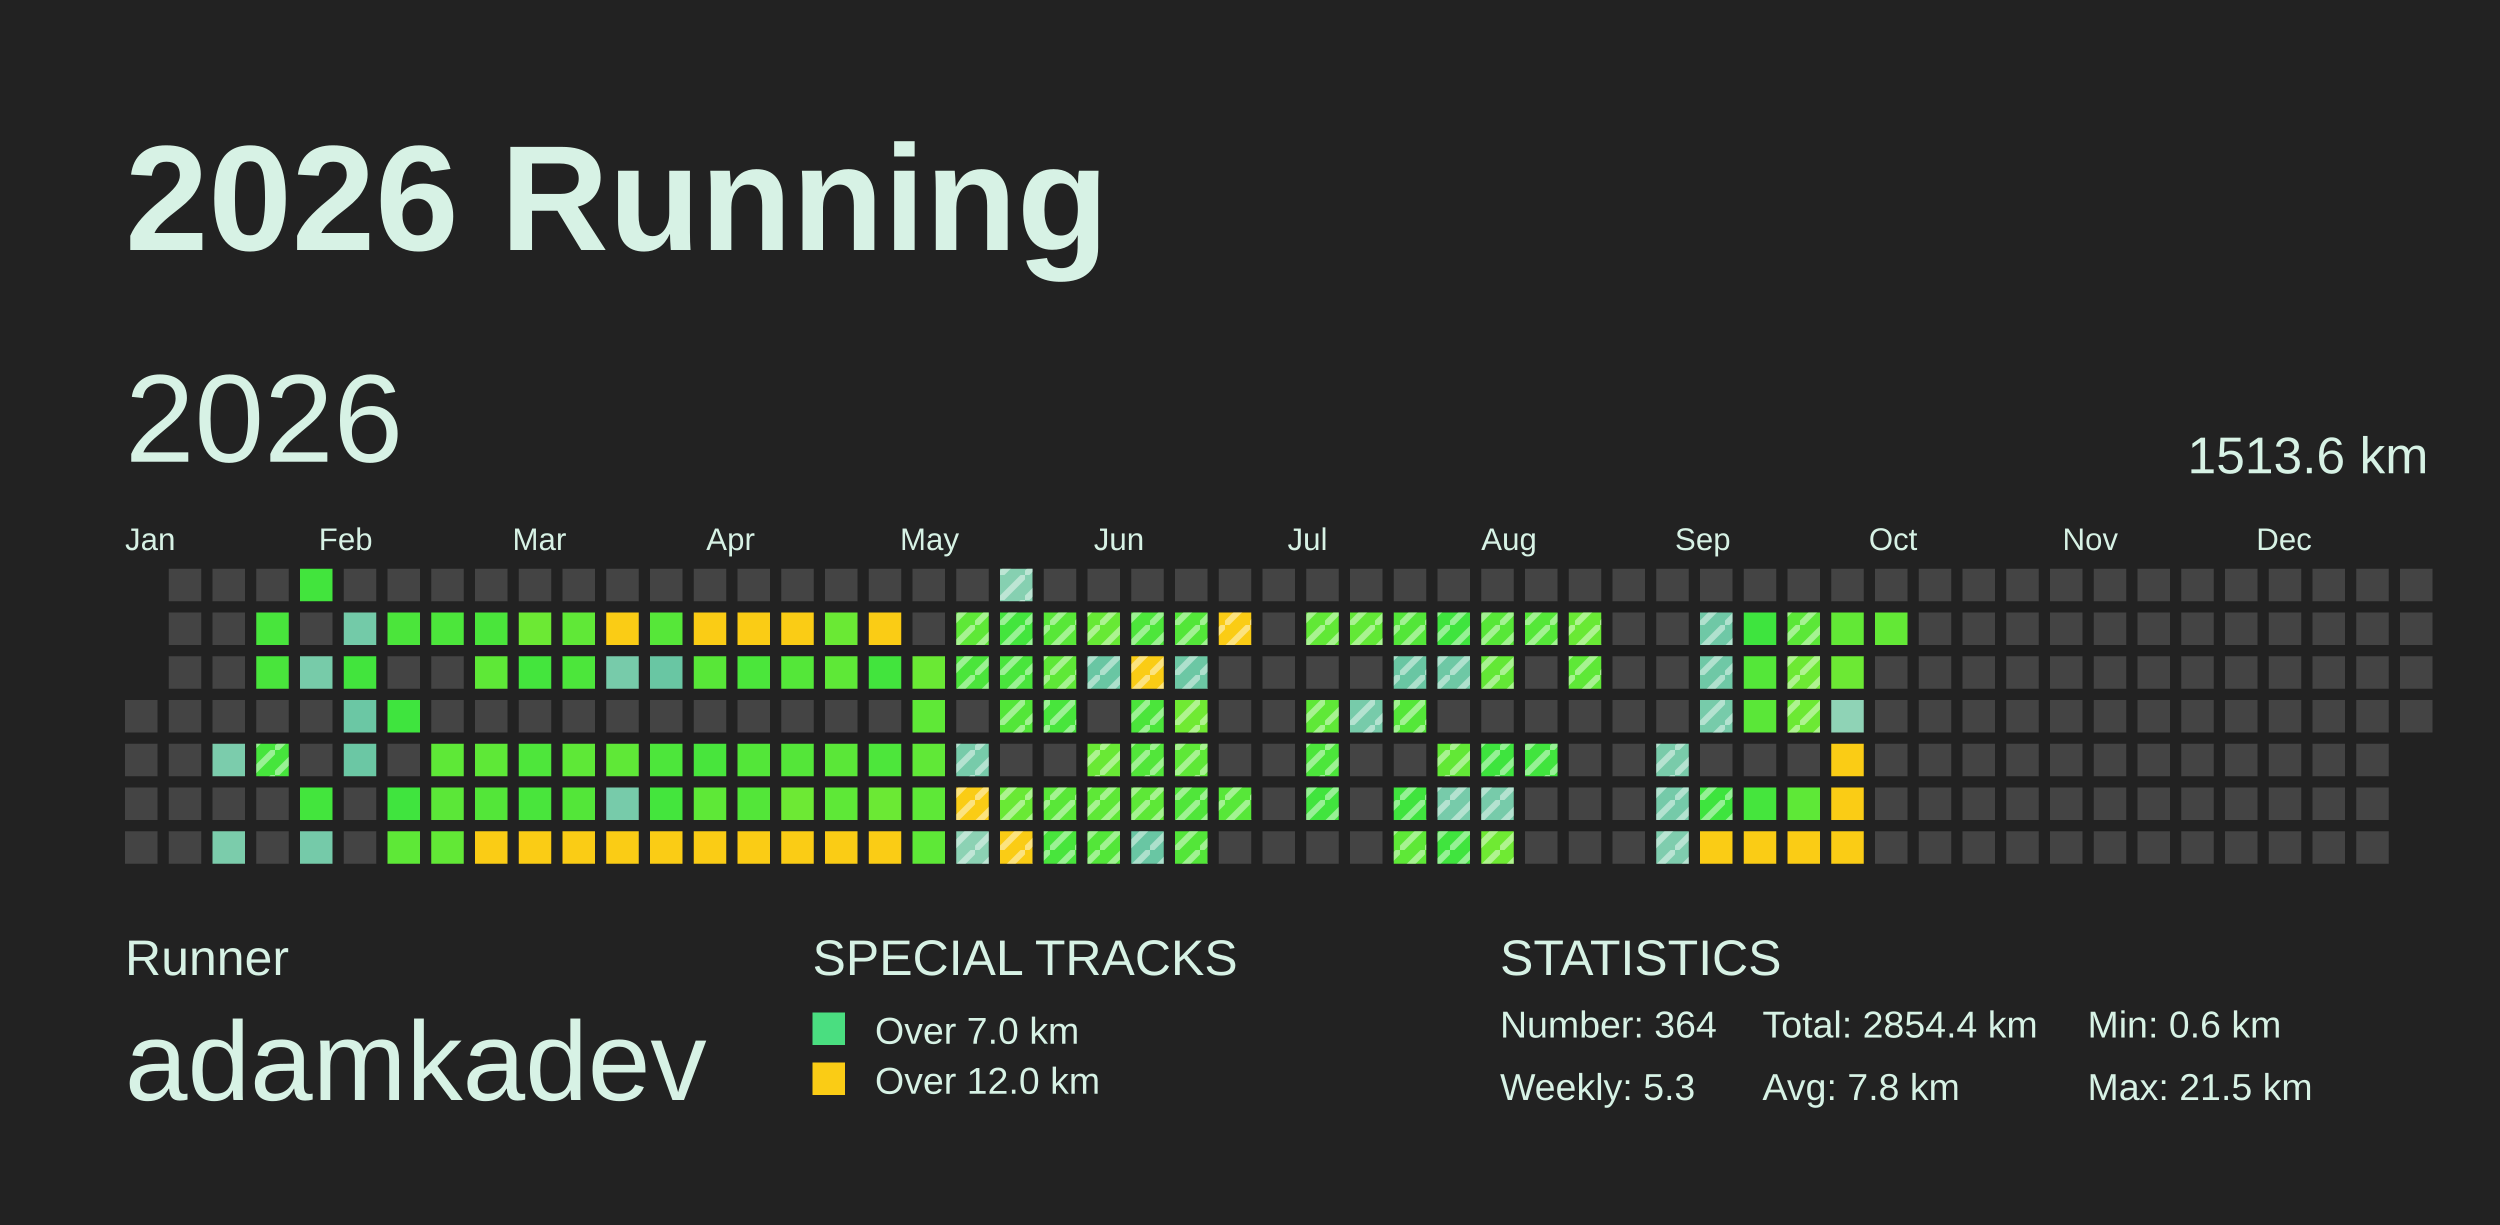
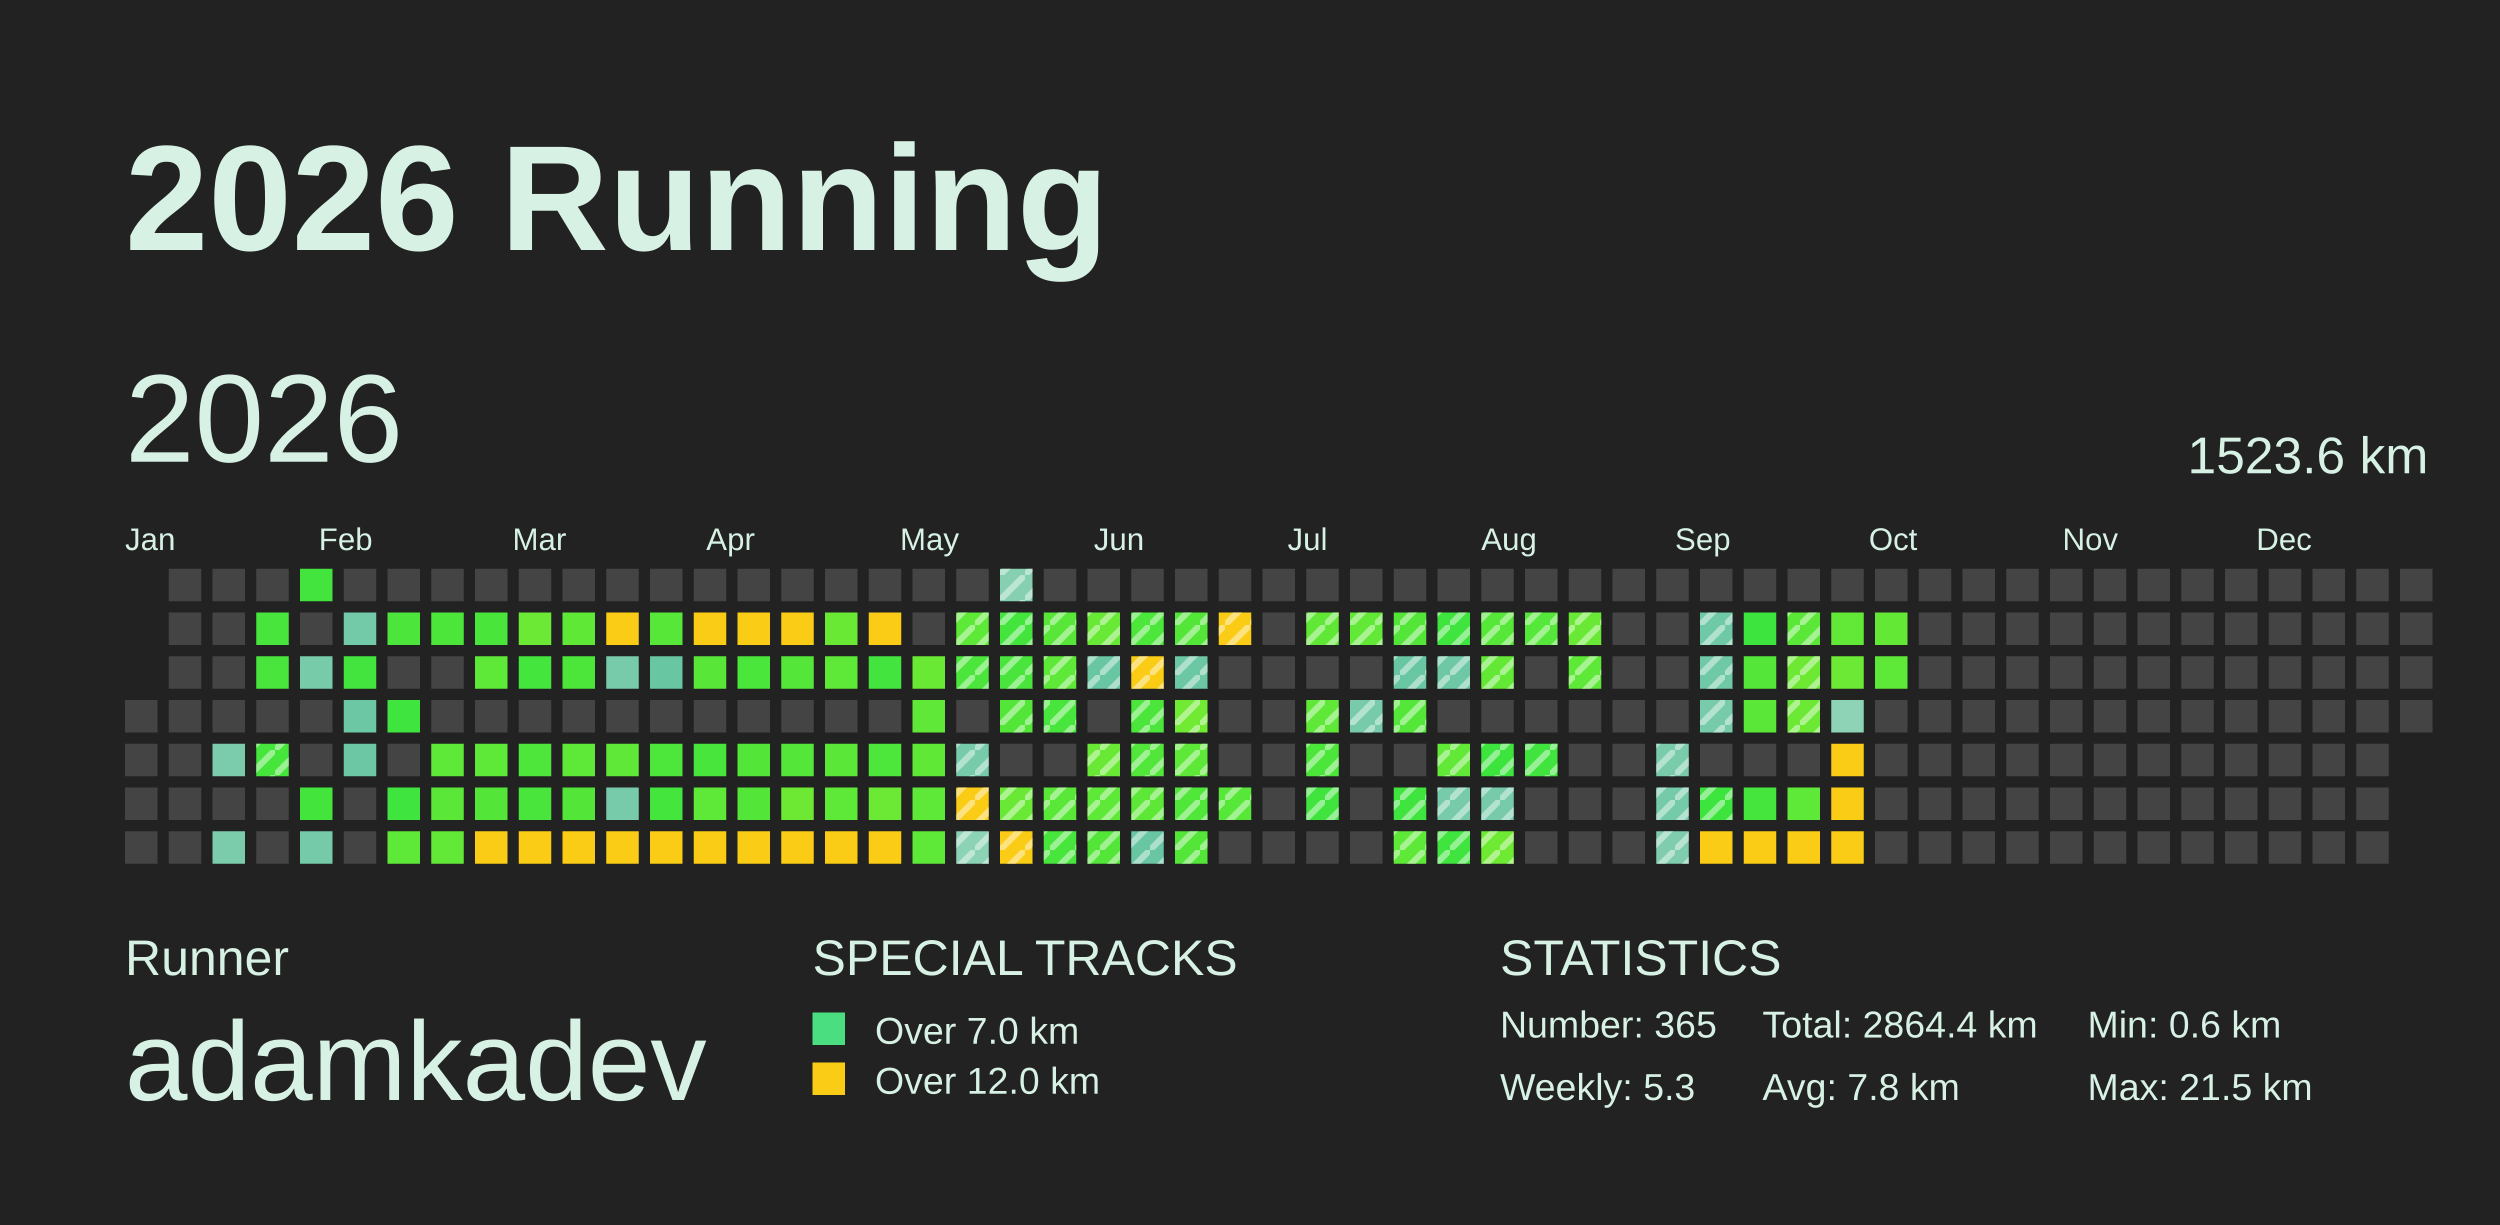
<svg xmlns="http://www.w3.org/2000/svg" baseProfile="full" height="98mm" version="1.1" viewBox="0,0,200,98" width="200mm">
  <defs>
    <pattern height="2" id="indoor-stripe" patternUnits="userSpaceOnUse" width="2">
      <line stroke="white" stroke-opacity="0.45" stroke-width="0.5" x1="0" x2="2" y1="2" y2="0" />
    </pattern>
  </defs>
  <rect fill="#222222" height="98" width="200" x="0" y="0" />
  <text fill="#D7F2E5" style="font-size:12px; font-family:Arial; font-weight:bold;" x="10" y="20">2026 Running</text>
  <text fill="#D7F2E5" style="font-size:4px; font-family:Arial" x="10" y="78">Runner</text>
  <text fill="#D7F2E5" style="font-size:9px; font-family:Arial" x="10" y="88">adamkadev</text>
  <text fill="#D7F2E5" style="font-size:4px; font-family:Arial" x="65" y="78">SPECIAL TRACKS</text>
  <rect fill="#4ADE80" height="2.6" width="2.6" x="65" y="81" />
  <text fill="#D7F2E5" style="font-size:3px; font-family:Arial" x="70" y="83.5">Over 7.0 km</text>
  <rect fill="#FACC15" height="2.6" width="2.6" x="65" y="85" />
  <text fill="#D7F2E5" style="font-size:3px; font-family:Arial" x="70" y="87.5">Over 12.0 km</text>
  <text fill="#D7F2E5" style="font-size:4px; font-family:Arial" x="120" y="78">STATISTICS</text>
-   <text fill="#D7F2E5" style="font-size:3px; font-family:Arial" x="120" y="83">Number: 364</text>
+   <text fill="#D7F2E5" style="font-size:3px; font-family:Arial" x="120" y="83">Number: 365</text>
  <text fill="#D7F2E5" style="font-size:3px; font-family:Arial" x="120" y="88">Weekly: 5.3</text>
-   <text fill="#D7F2E5" style="font-size:3px; font-family:Arial" x="141" y="83">Total: 2854.4 km</text>
+   <text fill="#D7F2E5" style="font-size:3px; font-family:Arial" x="141" y="83">Total: 2864.4 km</text>
  <text fill="#D7F2E5" style="font-size:3px; font-family:Arial" x="141" y="88">Avg: 7.8 km</text>
  <text fill="#D7F2E5" style="font-size:3px; font-family:Arial" x="167" y="83">Min: 0.6 km</text>
  <text fill="#D7F2E5" style="font-size:3px; font-family:Arial" x="167" y="88">Max: 21.5 km</text>
  <text dominant-baseline="hanging" fill="#D7F2E5" style="font-size:10.0px; font-family:Arial;" x="10" y="30">2026</text>
-   <text dominant-baseline="hanging" fill="#D7F2E5" style="font-size:4.125px; font-family:Arial;" x="175" y="35">1513.6 km</text>
+   <text dominant-baseline="hanging" fill="#D7F2E5" style="font-size:4.125px; font-family:Arial;" x="175" y="35">1523.6 km</text>
  <text fill="#D7F2E5" style="font-size:2.5px; font-family:Arial" x="10.0" y="44">Jan</text>
  <text fill="#D7F2E5" style="font-size:2.5px; font-family:Arial" x="25.5" y="44">Feb</text>
  <text fill="#D7F2E5" style="font-size:2.5px; font-family:Arial" x="41.0" y="44">Mar</text>
  <text fill="#D7F2E5" style="font-size:2.5px; font-family:Arial" x="56.5" y="44">Apr</text>
  <text fill="#D7F2E5" style="font-size:2.5px; font-family:Arial" x="72.0" y="44">May</text>
  <text fill="#D7F2E5" style="font-size:2.5px; font-family:Arial" x="87.5" y="44">Jun</text>
  <text fill="#D7F2E5" style="font-size:2.5px; font-family:Arial" x="103.0" y="44">Jul</text>
  <text fill="#D7F2E5" style="font-size:2.5px; font-family:Arial" x="118.5" y="44">Aug</text>
  <text fill="#D7F2E5" style="font-size:2.5px; font-family:Arial" x="134.0" y="44">Sep</text>
  <text fill="#D7F2E5" style="font-size:2.5px; font-family:Arial" x="149.5" y="44">Oct</text>
  <text fill="#D7F2E5" style="font-size:2.5px; font-family:Arial" x="165.0" y="44">Nov</text>
  <text fill="#D7F2E5" style="font-size:2.5px; font-family:Arial" x="180.5" y="44">Dec</text>
  <rect fill="#444444" height="2.6" width="2.6" x="10.0" y="56.0" />
  <rect fill="#444444" height="2.6" width="2.6" x="10.0" y="59.5" />
  <rect fill="#444444" height="2.6" width="2.6" x="10.0" y="63.0" />
  <rect fill="#444444" height="2.6" width="2.6" x="10.0" y="66.5" />
  <rect fill="#444444" height="2.6" width="2.6" x="13.5" y="45.5" />
  <rect fill="#444444" height="2.6" width="2.6" x="13.5" y="49.0" />
  <rect fill="#444444" height="2.6" width="2.6" x="13.5" y="52.5" />
  <rect fill="#444444" height="2.6" width="2.6" x="13.5" y="56.0" />
  <rect fill="#444444" height="2.6" width="2.6" x="13.5" y="59.5" />
  <rect fill="#444444" height="2.6" width="2.6" x="13.5" y="63.0" />
  <rect fill="#444444" height="2.6" width="2.6" x="13.5" y="66.5" />
  <rect fill="#444444" height="2.6" width="2.6" x="17.0" y="45.5" />
  <rect fill="#444444" height="2.6" width="2.6" x="17.0" y="49.0" />
  <rect fill="#444444" height="2.6" width="2.6" x="17.0" y="52.5" />
  <rect fill="#444444" height="2.6" width="2.6" x="17.0" y="56.0" />
  <rect fill="#7bccac" height="2.6" width="2.6" x="17.0" y="59.5" />
  <rect fill="#444444" height="2.6" width="2.6" x="17.0" y="63.0" />
  <rect fill="#7bccab" height="2.6" width="2.6" x="17.0" y="66.5" />
  <rect fill="#444444" height="2.6" width="2.6" x="20.5" y="45.5" />
  <rect fill="#48e53c" height="2.6" width="2.6" x="20.5" y="49.0" />
  <rect fill="#49e53c" height="2.6" width="2.6" x="20.5" y="52.5" />
  <rect fill="#444444" height="2.6" width="2.6" x="20.5" y="56.0" />
  <rect fill="#46e53c" height="2.6" width="2.6" x="20.5" y="59.5" />
  <rect fill="url(#indoor-stripe)" height="2.6" style="pointer-events: none;" width="2.6" x="20.5" y="59.5" />
  <rect fill="#444444" height="2.6" width="2.6" x="20.5" y="63.0" />
  <rect fill="#444444" height="2.6" width="2.6" x="20.5" y="66.5" />
  <rect fill="#42e43d" height="2.6" width="2.6" x="24.0" y="45.5" />
  <rect fill="#444444" height="2.6" width="2.6" x="24.0" y="49.0" />
  <rect fill="#77cba9" height="2.6" width="2.6" x="24.0" y="52.5" />
  <rect fill="#444444" height="2.6" width="2.6" x="24.0" y="56.0" />
  <rect fill="#444444" height="2.6" width="2.6" x="24.0" y="59.5" />
  <rect fill="#43e53d" height="2.6" width="2.6" x="24.0" y="63.0" />
  <rect fill="#75caa9" height="2.6" width="2.6" x="24.0" y="66.5" />
  <rect fill="#444444" height="2.6" width="2.6" x="27.5" y="45.5" />
  <rect fill="#73caa8" height="2.6" width="2.6" x="27.5" y="49.0" />
  <rect fill="#42e43d" height="2.6" width="2.6" x="27.5" y="52.5" />
  <rect fill="#6bc7a4" height="2.6" width="2.6" x="27.5" y="56.0" />
  <rect fill="#6bc7a4" height="2.6" width="2.6" x="27.5" y="59.5" />
  <rect fill="#444444" height="2.6" width="2.6" x="27.5" y="63.0" />
  <rect fill="#444444" height="2.6" width="2.6" x="27.5" y="66.5" />
  <rect fill="#444444" height="2.6" width="2.6" x="31.0" y="45.5" />
  <rect fill="#4be53b" height="2.6" width="2.6" x="31.0" y="49.0" />
  <rect fill="#444444" height="2.6" width="2.6" x="31.0" y="52.5" />
  <rect fill="#3fe43e" height="2.6" width="2.6" x="31.0" y="56.0" />
  <rect fill="#444444" height="2.6" width="2.6" x="31.0" y="59.5" />
  <rect fill="#40e43e" height="2.6" width="2.6" x="31.0" y="63.0" />
  <rect fill="#5ee837" height="2.6" width="2.6" x="31.0" y="66.5" />
  <rect fill="#444444" height="2.6" width="2.6" x="34.5" y="45.5" />
  <rect fill="#4ce63b" height="2.6" width="2.6" x="34.5" y="49.0" />
  <rect fill="#444444" height="2.6" width="2.6" x="34.5" y="52.5" />
  <rect fill="#444444" height="2.6" width="2.6" x="34.5" y="56.0" />
  <rect fill="#5ee837" height="2.6" width="2.6" x="34.5" y="59.5" />
  <rect fill="#5be738" height="2.6" width="2.6" x="34.5" y="63.0" />
  <rect fill="#62e836" height="2.6" width="2.6" x="34.5" y="66.5" />
  <rect fill="#444444" height="2.6" width="2.6" x="38.0" y="45.5" />
  <rect fill="#4ae53b" height="2.6" width="2.6" x="38.0" y="49.0" />
  <rect fill="#5ee837" height="2.6" width="2.6" x="38.0" y="52.5" />
  <rect fill="#444444" height="2.6" width="2.6" x="38.0" y="56.0" />
  <rect fill="#5ee837" height="2.6" width="2.6" x="38.0" y="59.5" />
  <rect fill="#53e639" height="2.6" width="2.6" x="38.0" y="63.0" />
  <rect fill="#FACC15" height="2.6" width="2.6" x="38.0" y="66.5" />
  <rect fill="#444444" height="2.6" width="2.6" x="41.5" y="45.5" />
  <rect fill="#6ce934" height="2.6" width="2.6" x="41.5" y="49.0" />
  <rect fill="#44e53d" height="2.6" width="2.6" x="41.5" y="52.5" />
  <rect fill="#444444" height="2.6" width="2.6" x="41.5" y="56.0" />
  <rect fill="#4ee63b" height="2.6" width="2.6" x="41.5" y="59.5" />
  <rect fill="#49e53c" height="2.6" width="2.6" x="41.5" y="63.0" />
  <rect fill="#FACC15" height="2.6" width="2.6" x="41.5" y="66.5" />
  <rect fill="#444444" height="2.6" width="2.6" x="45.0" y="45.5" />
  <rect fill="#60e837" height="2.6" width="2.6" x="45.0" y="49.0" />
  <rect fill="#4ce63b" height="2.6" width="2.6" x="45.0" y="52.5" />
  <rect fill="#444444" height="2.6" width="2.6" x="45.0" y="56.0" />
  <rect fill="#5ee837" height="2.6" width="2.6" x="45.0" y="59.5" />
  <rect fill="#53e639" height="2.6" width="2.6" x="45.0" y="63.0" />
  <rect fill="#FACC15" height="2.6" width="2.6" x="45.0" y="66.5" />
  <rect fill="#444444" height="2.6" width="2.6" x="48.5" y="45.5" />
  <rect fill="#FACC15" height="2.6" width="2.6" x="48.5" y="49.0" />
  <rect fill="#77cbaa" height="2.6" width="2.6" x="48.5" y="52.5" />
  <rect fill="#444444" height="2.6" width="2.6" x="48.5" y="56.0" />
  <rect fill="#5fe837" height="2.6" width="2.6" x="48.5" y="59.5" />
  <rect fill="#77cbaa" height="2.6" width="2.6" x="48.5" y="63.0" />
  <rect fill="#FACC15" height="2.6" width="2.6" x="48.5" y="66.5" />
  <rect fill="#444444" height="2.6" width="2.6" x="52.0" y="45.5" />
  <rect fill="#56e739" height="2.6" width="2.6" x="52.0" y="49.0" />
  <rect fill="#69c6a3" height="2.6" width="2.6" x="52.0" y="52.5" />
  <rect fill="#444444" height="2.6" width="2.6" x="52.0" y="56.0" />
  <rect fill="#4de63b" height="2.6" width="2.6" x="52.0" y="59.5" />
  <rect fill="#44e53d" height="2.6" width="2.6" x="52.0" y="63.0" />
  <rect fill="#FACC15" height="2.6" width="2.6" x="52.0" y="66.5" />
  <rect fill="#444444" height="2.6" width="2.6" x="55.5" y="45.5" />
  <rect fill="#FACC15" height="2.6" width="2.6" x="55.5" y="49.0" />
  <rect fill="#58e738" height="2.6" width="2.6" x="55.5" y="52.5" />
  <rect fill="#444444" height="2.6" width="2.6" x="55.5" y="56.0" />
  <rect fill="#48e53c" height="2.6" width="2.6" x="55.5" y="59.5" />
  <rect fill="#5ee837" height="2.6" width="2.6" x="55.5" y="63.0" />
  <rect fill="#FACC15" height="2.6" width="2.6" x="55.5" y="66.5" />
  <rect fill="#444444" height="2.6" width="2.6" x="59.0" y="45.5" />
  <rect fill="#FACC15" height="2.6" width="2.6" x="59.0" y="49.0" />
  <rect fill="#4be63b" height="2.6" width="2.6" x="59.0" y="52.5" />
  <rect fill="#444444" height="2.6" width="2.6" x="59.0" y="56.0" />
  <rect fill="#53e639" height="2.6" width="2.6" x="59.0" y="59.5" />
  <rect fill="#53e639" height="2.6" width="2.6" x="59.0" y="63.0" />
  <rect fill="#FACC15" height="2.6" width="2.6" x="59.0" y="66.5" />
  <rect fill="#444444" height="2.6" width="2.6" x="62.5" y="45.5" />
  <rect fill="#FACC15" height="2.6" width="2.6" x="62.5" y="49.0" />
  <rect fill="#54e739" height="2.6" width="2.6" x="62.5" y="52.5" />
  <rect fill="#444444" height="2.6" width="2.6" x="62.5" y="56.0" />
  <rect fill="#54e639" height="2.6" width="2.6" x="62.5" y="59.5" />
  <rect fill="#6de934" height="2.6" width="2.6" x="62.5" y="63.0" />
  <rect fill="#FACC15" height="2.6" width="2.6" x="62.5" y="66.5" />
  <rect fill="#444444" height="2.6" width="2.6" x="66.0" y="45.5" />
  <rect fill="#6ae934" height="2.6" width="2.6" x="66.0" y="49.0" />
  <rect fill="#5ee837" height="2.6" width="2.6" x="66.0" y="52.5" />
  <rect fill="#444444" height="2.6" width="2.6" x="66.0" y="56.0" />
  <rect fill="#5ae738" height="2.6" width="2.6" x="66.0" y="59.5" />
  <rect fill="#5ee837" height="2.6" width="2.6" x="66.0" y="63.0" />
  <rect fill="#FACC15" height="2.6" width="2.6" x="66.0" y="66.5" />
  <rect fill="#444444" height="2.6" width="2.6" x="69.5" y="45.5" />
  <rect fill="#FACC15" height="2.6" width="2.6" x="69.5" y="49.0" />
  <rect fill="#42e43d" height="2.6" width="2.6" x="69.5" y="52.5" />
  <rect fill="#444444" height="2.6" width="2.6" x="69.5" y="56.0" />
  <rect fill="#4de63b" height="2.6" width="2.6" x="69.5" y="59.5" />
  <rect fill="#6be934" height="2.6" width="2.6" x="69.5" y="63.0" />
  <rect fill="#FACC15" height="2.6" width="2.6" x="69.5" y="66.5" />
  <rect fill="#444444" height="2.6" width="2.6" x="73.0" y="45.5" />
  <rect fill="#444444" height="2.6" width="2.6" x="73.0" y="49.0" />
  <rect fill="#6ae934" height="2.6" width="2.6" x="73.0" y="52.5" />
  <rect fill="#5fe837" height="2.6" width="2.6" x="73.0" y="56.0" />
  <rect fill="#60e837" height="2.6" width="2.6" x="73.0" y="59.5" />
  <rect fill="#5ee837" height="2.6" width="2.6" x="73.0" y="63.0" />
  <rect fill="#5ee837" height="2.6" width="2.6" x="73.0" y="66.5" />
  <rect fill="#444444" height="2.6" width="2.6" x="76.5" y="45.5" />
  <rect fill="#5ee837" height="2.6" width="2.6" x="76.5" y="49.0" />
  <rect fill="url(#indoor-stripe)" height="2.6" style="pointer-events: none;" width="2.6" x="76.5" y="49.0" />
  <rect fill="#4be53b" height="2.6" width="2.6" x="76.5" y="52.5" />
  <rect fill="url(#indoor-stripe)" height="2.6" style="pointer-events: none;" width="2.6" x="76.5" y="52.5" />
  <rect fill="#444444" height="2.6" width="2.6" x="76.5" y="56.0" />
  <rect fill="#77cbaa" height="2.6" width="2.6" x="76.5" y="59.5" />
  <rect fill="url(#indoor-stripe)" height="2.6" style="pointer-events: none;" width="2.6" x="76.5" y="59.5" />
  <rect fill="#FACC15" height="2.6" width="2.6" x="76.5" y="63.0" />
  <rect fill="url(#indoor-stripe)" height="2.6" style="pointer-events: none;" width="2.6" x="76.5" y="63.0" />
  <rect fill="#8cd2b4" height="2.6" width="2.6" x="76.5" y="66.5" />
  <rect fill="url(#indoor-stripe)" height="2.6" style="pointer-events: none;" width="2.6" x="76.5" y="66.5" />
  <rect fill="#86d0b1" height="2.6" width="2.6" x="80.0" y="45.5" />
  <rect fill="url(#indoor-stripe)" height="2.6" style="pointer-events: none;" width="2.6" x="80.0" y="45.5" />
  <rect fill="#43e53d" height="2.6" width="2.6" x="80.0" y="49.0" />
  <rect fill="url(#indoor-stripe)" height="2.6" style="pointer-events: none;" width="2.6" x="80.0" y="49.0" />
  <rect fill="#49e53c" height="2.6" width="2.6" x="80.0" y="52.5" />
  <rect fill="url(#indoor-stripe)" height="2.6" style="pointer-events: none;" width="2.6" x="80.0" y="52.5" />
  <rect fill="#53e639" height="2.6" width="2.6" x="80.0" y="56.0" />
  <rect fill="url(#indoor-stripe)" height="2.6" style="pointer-events: none;" width="2.6" x="80.0" y="56.0" />
  <rect fill="#444444" height="2.6" width="2.6" x="80.0" y="59.5" />
  <rect fill="#69e935" height="2.6" width="2.6" x="80.0" y="63.0" />
  <rect fill="url(#indoor-stripe)" height="2.6" style="pointer-events: none;" width="2.6" x="80.0" y="63.0" />
  <rect fill="#FACC15" height="2.6" width="2.6" x="80.0" y="66.5" />
  <rect fill="url(#indoor-stripe)" height="2.6" style="pointer-events: none;" width="2.6" x="80.0" y="66.5" />
  <rect fill="#444444" height="2.6" width="2.6" x="83.5" y="45.5" />
  <rect fill="#58e738" height="2.6" width="2.6" x="83.5" y="49.0" />
  <rect fill="url(#indoor-stripe)" height="2.6" style="pointer-events: none;" width="2.6" x="83.5" y="49.0" />
  <rect fill="#5ee837" height="2.6" width="2.6" x="83.5" y="52.5" />
  <rect fill="url(#indoor-stripe)" height="2.6" style="pointer-events: none;" width="2.6" x="83.5" y="52.5" />
  <rect fill="#48e53c" height="2.6" width="2.6" x="83.5" y="56.0" />
  <rect fill="url(#indoor-stripe)" height="2.6" style="pointer-events: none;" width="2.6" x="83.5" y="56.0" />
  <rect fill="#444444" height="2.6" width="2.6" x="83.5" y="59.5" />
  <rect fill="#59e738" height="2.6" width="2.6" x="83.5" y="63.0" />
  <rect fill="url(#indoor-stripe)" height="2.6" style="pointer-events: none;" width="2.6" x="83.5" y="63.0" />
  <rect fill="#48e53c" height="2.6" width="2.6" x="83.5" y="66.5" />
  <rect fill="url(#indoor-stripe)" height="2.6" style="pointer-events: none;" width="2.6" x="83.5" y="66.5" />
  <rect fill="#444444" height="2.6" width="2.6" x="87.0" y="45.5" />
  <rect fill="#67e935" height="2.6" width="2.6" x="87.0" y="49.0" />
  <rect fill="url(#indoor-stripe)" height="2.6" style="pointer-events: none;" width="2.6" x="87.0" y="49.0" />
  <rect fill="#69c6a3" height="2.6" width="2.6" x="87.0" y="52.5" />
  <rect fill="url(#indoor-stripe)" height="2.6" style="pointer-events: none;" width="2.6" x="87.0" y="52.5" />
  <rect fill="#444444" height="2.6" width="2.6" x="87.0" y="56.0" />
  <rect fill="#69e935" height="2.6" width="2.6" x="87.0" y="59.5" />
  <rect fill="url(#indoor-stripe)" height="2.6" style="pointer-events: none;" width="2.6" x="87.0" y="59.5" />
  <rect fill="#5ee837" height="2.6" width="2.6" x="87.0" y="63.0" />
  <rect fill="url(#indoor-stripe)" height="2.6" style="pointer-events: none;" width="2.6" x="87.0" y="63.0" />
  <rect fill="#53e639" height="2.6" width="2.6" x="87.0" y="66.5" />
  <rect fill="url(#indoor-stripe)" height="2.6" style="pointer-events: none;" width="2.6" x="87.0" y="66.5" />
  <rect fill="#444444" height="2.6" width="2.6" x="90.5" y="45.5" />
  <rect fill="#4de63b" height="2.6" width="2.6" x="90.5" y="49.0" />
  <rect fill="url(#indoor-stripe)" height="2.6" style="pointer-events: none;" width="2.6" x="90.5" y="49.0" />
  <rect fill="#FACC15" height="2.6" width="2.6" x="90.5" y="52.5" />
  <rect fill="url(#indoor-stripe)" height="2.6" style="pointer-events: none;" width="2.6" x="90.5" y="52.5" />
  <rect fill="#4be53b" height="2.6" width="2.6" x="90.5" y="56.0" />
  <rect fill="url(#indoor-stripe)" height="2.6" style="pointer-events: none;" width="2.6" x="90.5" y="56.0" />
  <rect fill="#52e63a" height="2.6" width="2.6" x="90.5" y="59.5" />
  <rect fill="url(#indoor-stripe)" height="2.6" style="pointer-events: none;" width="2.6" x="90.5" y="59.5" />
  <rect fill="#5de837" height="2.6" width="2.6" x="90.5" y="63.0" />
  <rect fill="url(#indoor-stripe)" height="2.6" style="pointer-events: none;" width="2.6" x="90.5" y="63.0" />
  <rect fill="#69c6a3" height="2.6" width="2.6" x="90.5" y="66.5" />
  <rect fill="url(#indoor-stripe)" height="2.6" style="pointer-events: none;" width="2.6" x="90.5" y="66.5" />
  <rect fill="#444444" height="2.6" width="2.6" x="94.0" y="45.5" />
  <rect fill="#53e639" height="2.6" width="2.6" x="94.0" y="49.0" />
  <rect fill="url(#indoor-stripe)" height="2.6" style="pointer-events: none;" width="2.6" x="94.0" y="49.0" />
  <rect fill="#6cc7a4" height="2.6" width="2.6" x="94.0" y="52.5" />
  <rect fill="url(#indoor-stripe)" height="2.6" style="pointer-events: none;" width="2.6" x="94.0" y="52.5" />
  <rect fill="#70ea33" height="2.6" width="2.6" x="94.0" y="56.0" />
  <rect fill="url(#indoor-stripe)" height="2.6" style="pointer-events: none;" width="2.6" x="94.0" y="56.0" />
  <rect fill="#5ee837" height="2.6" width="2.6" x="94.0" y="59.5" />
  <rect fill="url(#indoor-stripe)" height="2.6" style="pointer-events: none;" width="2.6" x="94.0" y="59.5" />
  <rect fill="#50e63a" height="2.6" width="2.6" x="94.0" y="63.0" />
  <rect fill="url(#indoor-stripe)" height="2.6" style="pointer-events: none;" width="2.6" x="94.0" y="63.0" />
  <rect fill="#53e639" height="2.6" width="2.6" x="94.0" y="66.5" />
  <rect fill="url(#indoor-stripe)" height="2.6" style="pointer-events: none;" width="2.6" x="94.0" y="66.5" />
  <rect fill="#444444" height="2.6" width="2.6" x="97.5" y="45.5" />
  <rect fill="#FACC15" height="2.6" width="2.6" x="97.5" y="49.0" />
  <rect fill="url(#indoor-stripe)" height="2.6" style="pointer-events: none;" width="2.6" x="97.5" y="49.0" />
  <rect fill="#444444" height="2.6" width="2.6" x="97.5" y="52.5" />
  <rect fill="#444444" height="2.6" width="2.6" x="97.5" y="56.0" />
  <rect fill="#444444" height="2.6" width="2.6" x="97.5" y="59.5" />
  <rect fill="#57e739" height="2.6" width="2.6" x="97.5" y="63.0" />
  <rect fill="url(#indoor-stripe)" height="2.6" style="pointer-events: none;" width="2.6" x="97.5" y="63.0" />
  <rect fill="#444444" height="2.6" width="2.6" x="97.5" y="66.5" />
  <rect fill="#444444" height="2.6" width="2.6" x="101.0" y="45.5" />
  <rect fill="#444444" height="2.6" width="2.6" x="101.0" y="49.0" />
  <rect fill="#444444" height="2.6" width="2.6" x="101.0" y="52.5" />
  <rect fill="#444444" height="2.6" width="2.6" x="101.0" y="56.0" />
  <rect fill="#444444" height="2.6" width="2.6" x="101.0" y="59.5" />
  <rect fill="#444444" height="2.6" width="2.6" x="101.0" y="63.0" />
  <rect fill="#444444" height="2.6" width="2.6" x="101.0" y="66.5" />
  <rect fill="#444444" height="2.6" width="2.6" x="104.5" y="45.5" />
  <rect fill="#61e836" height="2.6" width="2.6" x="104.5" y="49.0" />
  <rect fill="url(#indoor-stripe)" height="2.6" style="pointer-events: none;" width="2.6" x="104.5" y="49.0" />
  <rect fill="#444444" height="2.6" width="2.6" x="104.5" y="52.5" />
  <rect fill="#5fe837" height="2.6" width="2.6" x="104.5" y="56.0" />
  <rect fill="url(#indoor-stripe)" height="2.6" style="pointer-events: none;" width="2.6" x="104.5" y="56.0" />
  <rect fill="#4ce63b" height="2.6" width="2.6" x="104.5" y="59.5" />
  <rect fill="url(#indoor-stripe)" height="2.6" style="pointer-events: none;" width="2.6" x="104.5" y="59.5" />
  <rect fill="#41e43e" height="2.6" width="2.6" x="104.5" y="63.0" />
  <rect fill="url(#indoor-stripe)" height="2.6" style="pointer-events: none;" width="2.6" x="104.5" y="63.0" />
  <rect fill="#444444" height="2.6" width="2.6" x="104.5" y="66.5" />
  <rect fill="#444444" height="2.6" width="2.6" x="108.0" y="45.5" />
  <rect fill="#62e836" height="2.6" width="2.6" x="108.0" y="49.0" />
  <rect fill="url(#indoor-stripe)" height="2.6" style="pointer-events: none;" width="2.6" x="108.0" y="49.0" />
  <rect fill="#444444" height="2.6" width="2.6" x="108.0" y="52.5" />
  <rect fill="#77cbaa" height="2.6" width="2.6" x="108.0" y="56.0" />
  <rect fill="url(#indoor-stripe)" height="2.6" style="pointer-events: none;" width="2.6" x="108.0" y="56.0" />
  <rect fill="#444444" height="2.6" width="2.6" x="108.0" y="59.5" />
  <rect fill="#444444" height="2.6" width="2.6" x="108.0" y="63.0" />
  <rect fill="#444444" height="2.6" width="2.6" x="108.0" y="66.5" />
  <rect fill="#444444" height="2.6" width="2.6" x="111.5" y="45.5" />
  <rect fill="#53e639" height="2.6" width="2.6" x="111.5" y="49.0" />
  <rect fill="url(#indoor-stripe)" height="2.6" style="pointer-events: none;" width="2.6" x="111.5" y="49.0" />
  <rect fill="#69c6a3" height="2.6" width="2.6" x="111.5" y="52.5" />
  <rect fill="url(#indoor-stripe)" height="2.6" style="pointer-events: none;" width="2.6" x="111.5" y="52.5" />
  <rect fill="#54e739" height="2.6" width="2.6" x="111.5" y="56.0" />
  <rect fill="url(#indoor-stripe)" height="2.6" style="pointer-events: none;" width="2.6" x="111.5" y="56.0" />
  <rect fill="#444444" height="2.6" width="2.6" x="111.5" y="59.5" />
  <rect fill="#40e43e" height="2.6" width="2.6" x="111.5" y="63.0" />
  <rect fill="url(#indoor-stripe)" height="2.6" style="pointer-events: none;" width="2.6" x="111.5" y="63.0" />
  <rect fill="#5ee837" height="2.6" width="2.6" x="111.5" y="66.5" />
  <rect fill="url(#indoor-stripe)" height="2.6" style="pointer-events: none;" width="2.6" x="111.5" y="66.5" />
  <rect fill="#444444" height="2.6" width="2.6" x="115.0" y="45.5" />
  <rect fill="#3fe43e" height="2.6" width="2.6" x="115.0" y="49.0" />
  <rect fill="url(#indoor-stripe)" height="2.6" style="pointer-events: none;" width="2.6" x="115.0" y="49.0" />
  <rect fill="#6ec8a5" height="2.6" width="2.6" x="115.0" y="52.5" />
  <rect fill="url(#indoor-stripe)" height="2.6" style="pointer-events: none;" width="2.6" x="115.0" y="52.5" />
  <rect fill="#444444" height="2.6" width="2.6" x="115.0" y="56.0" />
  <rect fill="#62e836" height="2.6" width="2.6" x="115.0" y="59.5" />
  <rect fill="url(#indoor-stripe)" height="2.6" style="pointer-events: none;" width="2.6" x="115.0" y="59.5" />
  <rect fill="#77cbaa" height="2.6" width="2.6" x="115.0" y="63.0" />
  <rect fill="url(#indoor-stripe)" height="2.6" style="pointer-events: none;" width="2.6" x="115.0" y="63.0" />
  <rect fill="#40e43e" height="2.6" width="2.6" x="115.0" y="66.5" />
  <rect fill="url(#indoor-stripe)" height="2.6" style="pointer-events: none;" width="2.6" x="115.0" y="66.5" />
  <rect fill="#444444" height="2.6" width="2.6" x="118.5" y="45.5" />
  <rect fill="#57e738" height="2.6" width="2.6" x="118.5" y="49.0" />
  <rect fill="url(#indoor-stripe)" height="2.6" style="pointer-events: none;" width="2.6" x="118.5" y="49.0" />
  <rect fill="#63e836" height="2.6" width="2.6" x="118.5" y="52.5" />
  <rect fill="url(#indoor-stripe)" height="2.6" style="pointer-events: none;" width="2.6" x="118.5" y="52.5" />
  <rect fill="#444444" height="2.6" width="2.6" x="118.5" y="56.0" />
  <rect fill="#3ee43e" height="2.6" width="2.6" x="118.5" y="59.5" />
  <rect fill="url(#indoor-stripe)" height="2.6" style="pointer-events: none;" width="2.6" x="118.5" y="59.5" />
  <rect fill="#77cbaa" height="2.6" width="2.6" x="118.5" y="63.0" />
  <rect fill="url(#indoor-stripe)" height="2.6" style="pointer-events: none;" width="2.6" x="118.5" y="63.0" />
  <rect fill="#6fea33" height="2.6" width="2.6" x="118.5" y="66.5" />
  <rect fill="url(#indoor-stripe)" height="2.6" style="pointer-events: none;" width="2.6" x="118.5" y="66.5" />
  <rect fill="#444444" height="2.6" width="2.6" x="122.0" y="45.5" />
  <rect fill="#55e739" height="2.6" width="2.6" x="122.0" y="49.0" />
  <rect fill="url(#indoor-stripe)" height="2.6" style="pointer-events: none;" width="2.6" x="122.0" y="49.0" />
  <rect fill="#444444" height="2.6" width="2.6" x="122.0" y="52.5" />
  <rect fill="#444444" height="2.6" width="2.6" x="122.0" y="56.0" />
  <rect fill="#41e43e" height="2.6" width="2.6" x="122.0" y="59.5" />
  <rect fill="url(#indoor-stripe)" height="2.6" style="pointer-events: none;" width="2.6" x="122.0" y="59.5" />
  <rect fill="#444444" height="2.6" width="2.6" x="122.0" y="63.0" />
  <rect fill="#444444" height="2.6" width="2.6" x="122.0" y="66.5" />
  <rect fill="#444444" height="2.6" width="2.6" x="125.5" y="45.5" />
  <rect fill="#69e935" height="2.6" width="2.6" x="125.5" y="49.0" />
  <rect fill="url(#indoor-stripe)" height="2.6" style="pointer-events: none;" width="2.6" x="125.5" y="49.0" />
  <rect fill="#5ee837" height="2.6" width="2.6" x="125.5" y="52.5" />
  <rect fill="url(#indoor-stripe)" height="2.6" style="pointer-events: none;" width="2.6" x="125.5" y="52.5" />
  <rect fill="#444444" height="2.6" width="2.6" x="125.5" y="56.0" />
  <rect fill="#444444" height="2.6" width="2.6" x="125.5" y="59.5" />
  <rect fill="#444444" height="2.6" width="2.6" x="125.5" y="63.0" />
  <rect fill="#444444" height="2.6" width="2.6" x="125.5" y="66.5" />
  <rect fill="#444444" height="2.6" width="2.6" x="129.0" y="45.5" />
  <rect fill="#444444" height="2.6" width="2.6" x="129.0" y="49.0" />
  <rect fill="#444444" height="2.6" width="2.6" x="129.0" y="52.5" />
  <rect fill="#444444" height="2.6" width="2.6" x="129.0" y="56.0" />
  <rect fill="#444444" height="2.6" width="2.6" x="129.0" y="59.5" />
  <rect fill="#444444" height="2.6" width="2.6" x="129.0" y="63.0" />
  <rect fill="#444444" height="2.6" width="2.6" x="129.0" y="66.5" />
  <rect fill="#444444" height="2.6" width="2.6" x="132.5" y="45.5" />
  <rect fill="#444444" height="2.6" width="2.6" x="132.5" y="49.0" />
  <rect fill="#444444" height="2.6" width="2.6" x="132.5" y="52.5" />
  <rect fill="#444444" height="2.6" width="2.6" x="132.5" y="56.0" />
  <rect fill="#79cbaa" height="2.6" width="2.6" x="132.5" y="59.5" />
  <rect fill="url(#indoor-stripe)" height="2.6" style="pointer-events: none;" width="2.6" x="132.5" y="59.5" />
  <rect fill="#75caa9" height="2.6" width="2.6" x="132.5" y="63.0" />
  <rect fill="url(#indoor-stripe)" height="2.6" style="pointer-events: none;" width="2.6" x="132.5" y="63.0" />
  <rect fill="#7fcdae" height="2.6" width="2.6" x="132.5" y="66.5" />
  <rect fill="url(#indoor-stripe)" height="2.6" style="pointer-events: none;" width="2.6" x="132.5" y="66.5" />
  <rect fill="#444444" height="2.6" width="2.6" x="136.0" y="45.5" />
  <rect fill="#6fc8a6" height="2.6" width="2.6" x="136.0" y="49.0" />
  <rect fill="url(#indoor-stripe)" height="2.6" style="pointer-events: none;" width="2.6" x="136.0" y="49.0" />
  <rect fill="#6fc8a6" height="2.6" width="2.6" x="136.0" y="52.5" />
  <rect fill="url(#indoor-stripe)" height="2.6" style="pointer-events: none;" width="2.6" x="136.0" y="52.5" />
  <rect fill="#77cbaa" height="2.6" width="2.6" x="136.0" y="56.0" />
  <rect fill="url(#indoor-stripe)" height="2.6" style="pointer-events: none;" width="2.6" x="136.0" y="56.0" />
  <rect fill="#444444" height="2.6" width="2.6" x="136.0" y="59.5" />
  <rect fill="#3ee43e" height="2.6" width="2.6" x="136.0" y="63.0" />
  <rect fill="url(#indoor-stripe)" height="2.6" style="pointer-events: none;" width="2.6" x="136.0" y="63.0" />
  <rect fill="#FACC15" height="2.6" width="2.6" x="136.0" y="66.5" />
  <rect fill="#444444" height="2.6" width="2.6" x="139.5" y="45.5" />
  <rect fill="#3ee43e" height="2.6" width="2.6" x="139.5" y="49.0" />
  <rect fill="#54e739" height="2.6" width="2.6" x="139.5" y="52.5" />
  <rect fill="#5ae738" height="2.6" width="2.6" x="139.5" y="56.0" />
  <rect fill="#444444" height="2.6" width="2.6" x="139.5" y="59.5" />
  <rect fill="#45e53d" height="2.6" width="2.6" x="139.5" y="63.0" />
  <rect fill="#FACC15" height="2.6" width="2.6" x="139.5" y="66.5" />
  <rect fill="#444444" height="2.6" width="2.6" x="143.0" y="45.5" />
  <rect fill="#5be738" height="2.6" width="2.6" x="143.0" y="49.0" />
  <rect fill="url(#indoor-stripe)" height="2.6" style="pointer-events: none;" width="2.6" x="143.0" y="49.0" />
  <rect fill="#6de934" height="2.6" width="2.6" x="143.0" y="52.5" />
  <rect fill="url(#indoor-stripe)" height="2.6" style="pointer-events: none;" width="2.6" x="143.0" y="52.5" />
  <rect fill="#6ce934" height="2.6" width="2.6" x="143.0" y="56.0" />
  <rect fill="url(#indoor-stripe)" height="2.6" style="pointer-events: none;" width="2.6" x="143.0" y="56.0" />
  <rect fill="#444444" height="2.6" width="2.6" x="143.0" y="59.5" />
  <rect fill="#5ee837" height="2.6" width="2.6" x="143.0" y="63.0" />
  <rect fill="#FACC15" height="2.6" width="2.6" x="143.0" y="66.5" />
  <rect fill="#444444" height="2.6" width="2.6" x="146.5" y="45.5" />
  <rect fill="#62e836" height="2.6" width="2.6" x="146.5" y="49.0" />
  <rect fill="#6ce934" height="2.6" width="2.6" x="146.5" y="52.5" />
  <rect fill="#8fd3b6" height="2.6" width="2.6" x="146.5" y="56.0" />
  <rect fill="#FACC15" height="2.6" width="2.6" x="146.5" y="59.5" />
  <rect fill="#FACC15" height="2.6" width="2.6" x="146.5" y="63.0" />
  <rect fill="#FACC15" height="2.6" width="2.6" x="146.5" y="66.5" />
  <rect fill="#444444" height="2.6" width="2.6" x="150.0" y="45.5" />
  <rect fill="#63e836" height="2.6" width="2.6" x="150.0" y="49.0" />
-   <rect fill="#444444" height="2.6" width="2.6" x="150.0" y="52.5" />
+   <rect fill="#5ee837" height="2.6" width="2.6" x="150.0" y="52.5" />
  <rect fill="#444444" height="2.6" width="2.6" x="150.0" y="56.0" />
  <rect fill="#444444" height="2.6" width="2.6" x="150.0" y="59.5" />
  <rect fill="#444444" height="2.6" width="2.6" x="150.0" y="63.0" />
  <rect fill="#444444" height="2.6" width="2.6" x="150.0" y="66.5" />
  <rect fill="#444444" height="2.6" width="2.6" x="153.5" y="45.5" />
  <rect fill="#444444" height="2.6" width="2.6" x="153.5" y="49.0" />
  <rect fill="#444444" height="2.6" width="2.6" x="153.5" y="52.5" />
  <rect fill="#444444" height="2.6" width="2.6" x="153.5" y="56.0" />
  <rect fill="#444444" height="2.6" width="2.6" x="153.5" y="59.5" />
  <rect fill="#444444" height="2.6" width="2.6" x="153.5" y="63.0" />
  <rect fill="#444444" height="2.6" width="2.6" x="153.5" y="66.5" />
  <rect fill="#444444" height="2.6" width="2.6" x="157.0" y="45.5" />
  <rect fill="#444444" height="2.6" width="2.6" x="157.0" y="49.0" />
  <rect fill="#444444" height="2.6" width="2.6" x="157.0" y="52.5" />
  <rect fill="#444444" height="2.6" width="2.6" x="157.0" y="56.0" />
  <rect fill="#444444" height="2.6" width="2.6" x="157.0" y="59.5" />
  <rect fill="#444444" height="2.6" width="2.6" x="157.0" y="63.0" />
  <rect fill="#444444" height="2.6" width="2.6" x="157.0" y="66.5" />
  <rect fill="#444444" height="2.6" width="2.6" x="160.5" y="45.5" />
  <rect fill="#444444" height="2.6" width="2.6" x="160.5" y="49.0" />
  <rect fill="#444444" height="2.6" width="2.6" x="160.5" y="52.5" />
  <rect fill="#444444" height="2.6" width="2.6" x="160.5" y="56.0" />
  <rect fill="#444444" height="2.6" width="2.6" x="160.5" y="59.5" />
  <rect fill="#444444" height="2.6" width="2.6" x="160.5" y="63.0" />
  <rect fill="#444444" height="2.6" width="2.6" x="160.5" y="66.5" />
  <rect fill="#444444" height="2.6" width="2.6" x="164.0" y="45.5" />
  <rect fill="#444444" height="2.6" width="2.6" x="164.0" y="49.0" />
  <rect fill="#444444" height="2.6" width="2.6" x="164.0" y="52.5" />
  <rect fill="#444444" height="2.6" width="2.6" x="164.0" y="56.0" />
  <rect fill="#444444" height="2.6" width="2.6" x="164.0" y="59.5" />
  <rect fill="#444444" height="2.6" width="2.6" x="164.0" y="63.0" />
  <rect fill="#444444" height="2.6" width="2.6" x="164.0" y="66.5" />
  <rect fill="#444444" height="2.6" width="2.6" x="167.5" y="45.5" />
  <rect fill="#444444" height="2.6" width="2.6" x="167.5" y="49.0" />
  <rect fill="#444444" height="2.6" width="2.6" x="167.5" y="52.5" />
  <rect fill="#444444" height="2.6" width="2.6" x="167.5" y="56.0" />
  <rect fill="#444444" height="2.6" width="2.6" x="167.5" y="59.5" />
  <rect fill="#444444" height="2.6" width="2.6" x="167.5" y="63.0" />
  <rect fill="#444444" height="2.6" width="2.6" x="167.5" y="66.5" />
  <rect fill="#444444" height="2.6" width="2.6" x="171.0" y="45.5" />
  <rect fill="#444444" height="2.6" width="2.6" x="171.0" y="49.0" />
  <rect fill="#444444" height="2.6" width="2.6" x="171.0" y="52.5" />
  <rect fill="#444444" height="2.6" width="2.6" x="171.0" y="56.0" />
  <rect fill="#444444" height="2.6" width="2.6" x="171.0" y="59.5" />
  <rect fill="#444444" height="2.6" width="2.6" x="171.0" y="63.0" />
  <rect fill="#444444" height="2.6" width="2.6" x="171.0" y="66.5" />
  <rect fill="#444444" height="2.6" width="2.6" x="174.5" y="45.5" />
  <rect fill="#444444" height="2.6" width="2.6" x="174.5" y="49.0" />
  <rect fill="#444444" height="2.6" width="2.6" x="174.5" y="52.5" />
  <rect fill="#444444" height="2.6" width="2.6" x="174.5" y="56.0" />
  <rect fill="#444444" height="2.6" width="2.6" x="174.5" y="59.5" />
  <rect fill="#444444" height="2.6" width="2.6" x="174.5" y="63.0" />
  <rect fill="#444444" height="2.6" width="2.6" x="174.5" y="66.5" />
  <rect fill="#444444" height="2.6" width="2.6" x="178.0" y="45.5" />
  <rect fill="#444444" height="2.6" width="2.6" x="178.0" y="49.0" />
  <rect fill="#444444" height="2.6" width="2.6" x="178.0" y="52.5" />
  <rect fill="#444444" height="2.6" width="2.6" x="178.0" y="56.0" />
  <rect fill="#444444" height="2.6" width="2.6" x="178.0" y="59.5" />
  <rect fill="#444444" height="2.6" width="2.6" x="178.0" y="63.0" />
  <rect fill="#444444" height="2.6" width="2.6" x="178.0" y="66.5" />
  <rect fill="#444444" height="2.6" width="2.6" x="181.5" y="45.5" />
  <rect fill="#444444" height="2.6" width="2.6" x="181.5" y="49.0" />
  <rect fill="#444444" height="2.6" width="2.6" x="181.5" y="52.5" />
  <rect fill="#444444" height="2.6" width="2.6" x="181.5" y="56.0" />
  <rect fill="#444444" height="2.6" width="2.6" x="181.5" y="59.5" />
  <rect fill="#444444" height="2.6" width="2.6" x="181.5" y="63.0" />
  <rect fill="#444444" height="2.6" width="2.6" x="181.5" y="66.5" />
  <rect fill="#444444" height="2.6" width="2.6" x="185.0" y="45.5" />
  <rect fill="#444444" height="2.6" width="2.6" x="185.0" y="49.0" />
  <rect fill="#444444" height="2.6" width="2.6" x="185.0" y="52.5" />
  <rect fill="#444444" height="2.6" width="2.6" x="185.0" y="56.0" />
  <rect fill="#444444" height="2.6" width="2.6" x="185.0" y="59.5" />
  <rect fill="#444444" height="2.6" width="2.6" x="185.0" y="63.0" />
  <rect fill="#444444" height="2.6" width="2.6" x="185.0" y="66.5" />
  <rect fill="#444444" height="2.6" width="2.6" x="188.5" y="45.5" />
  <rect fill="#444444" height="2.6" width="2.6" x="188.5" y="49.0" />
  <rect fill="#444444" height="2.6" width="2.6" x="188.5" y="52.5" />
  <rect fill="#444444" height="2.6" width="2.6" x="188.5" y="56.0" />
  <rect fill="#444444" height="2.6" width="2.6" x="188.5" y="59.5" />
  <rect fill="#444444" height="2.6" width="2.6" x="188.5" y="63.0" />
  <rect fill="#444444" height="2.6" width="2.6" x="188.5" y="66.5" />
  <rect fill="#444444" height="2.6" width="2.6" x="192.0" y="45.5" />
  <rect fill="#444444" height="2.6" width="2.6" x="192.0" y="49.0" />
  <rect fill="#444444" height="2.6" width="2.6" x="192.0" y="52.5" />
  <rect fill="#444444" height="2.6" width="2.6" x="192.0" y="56.0" />
</svg>
